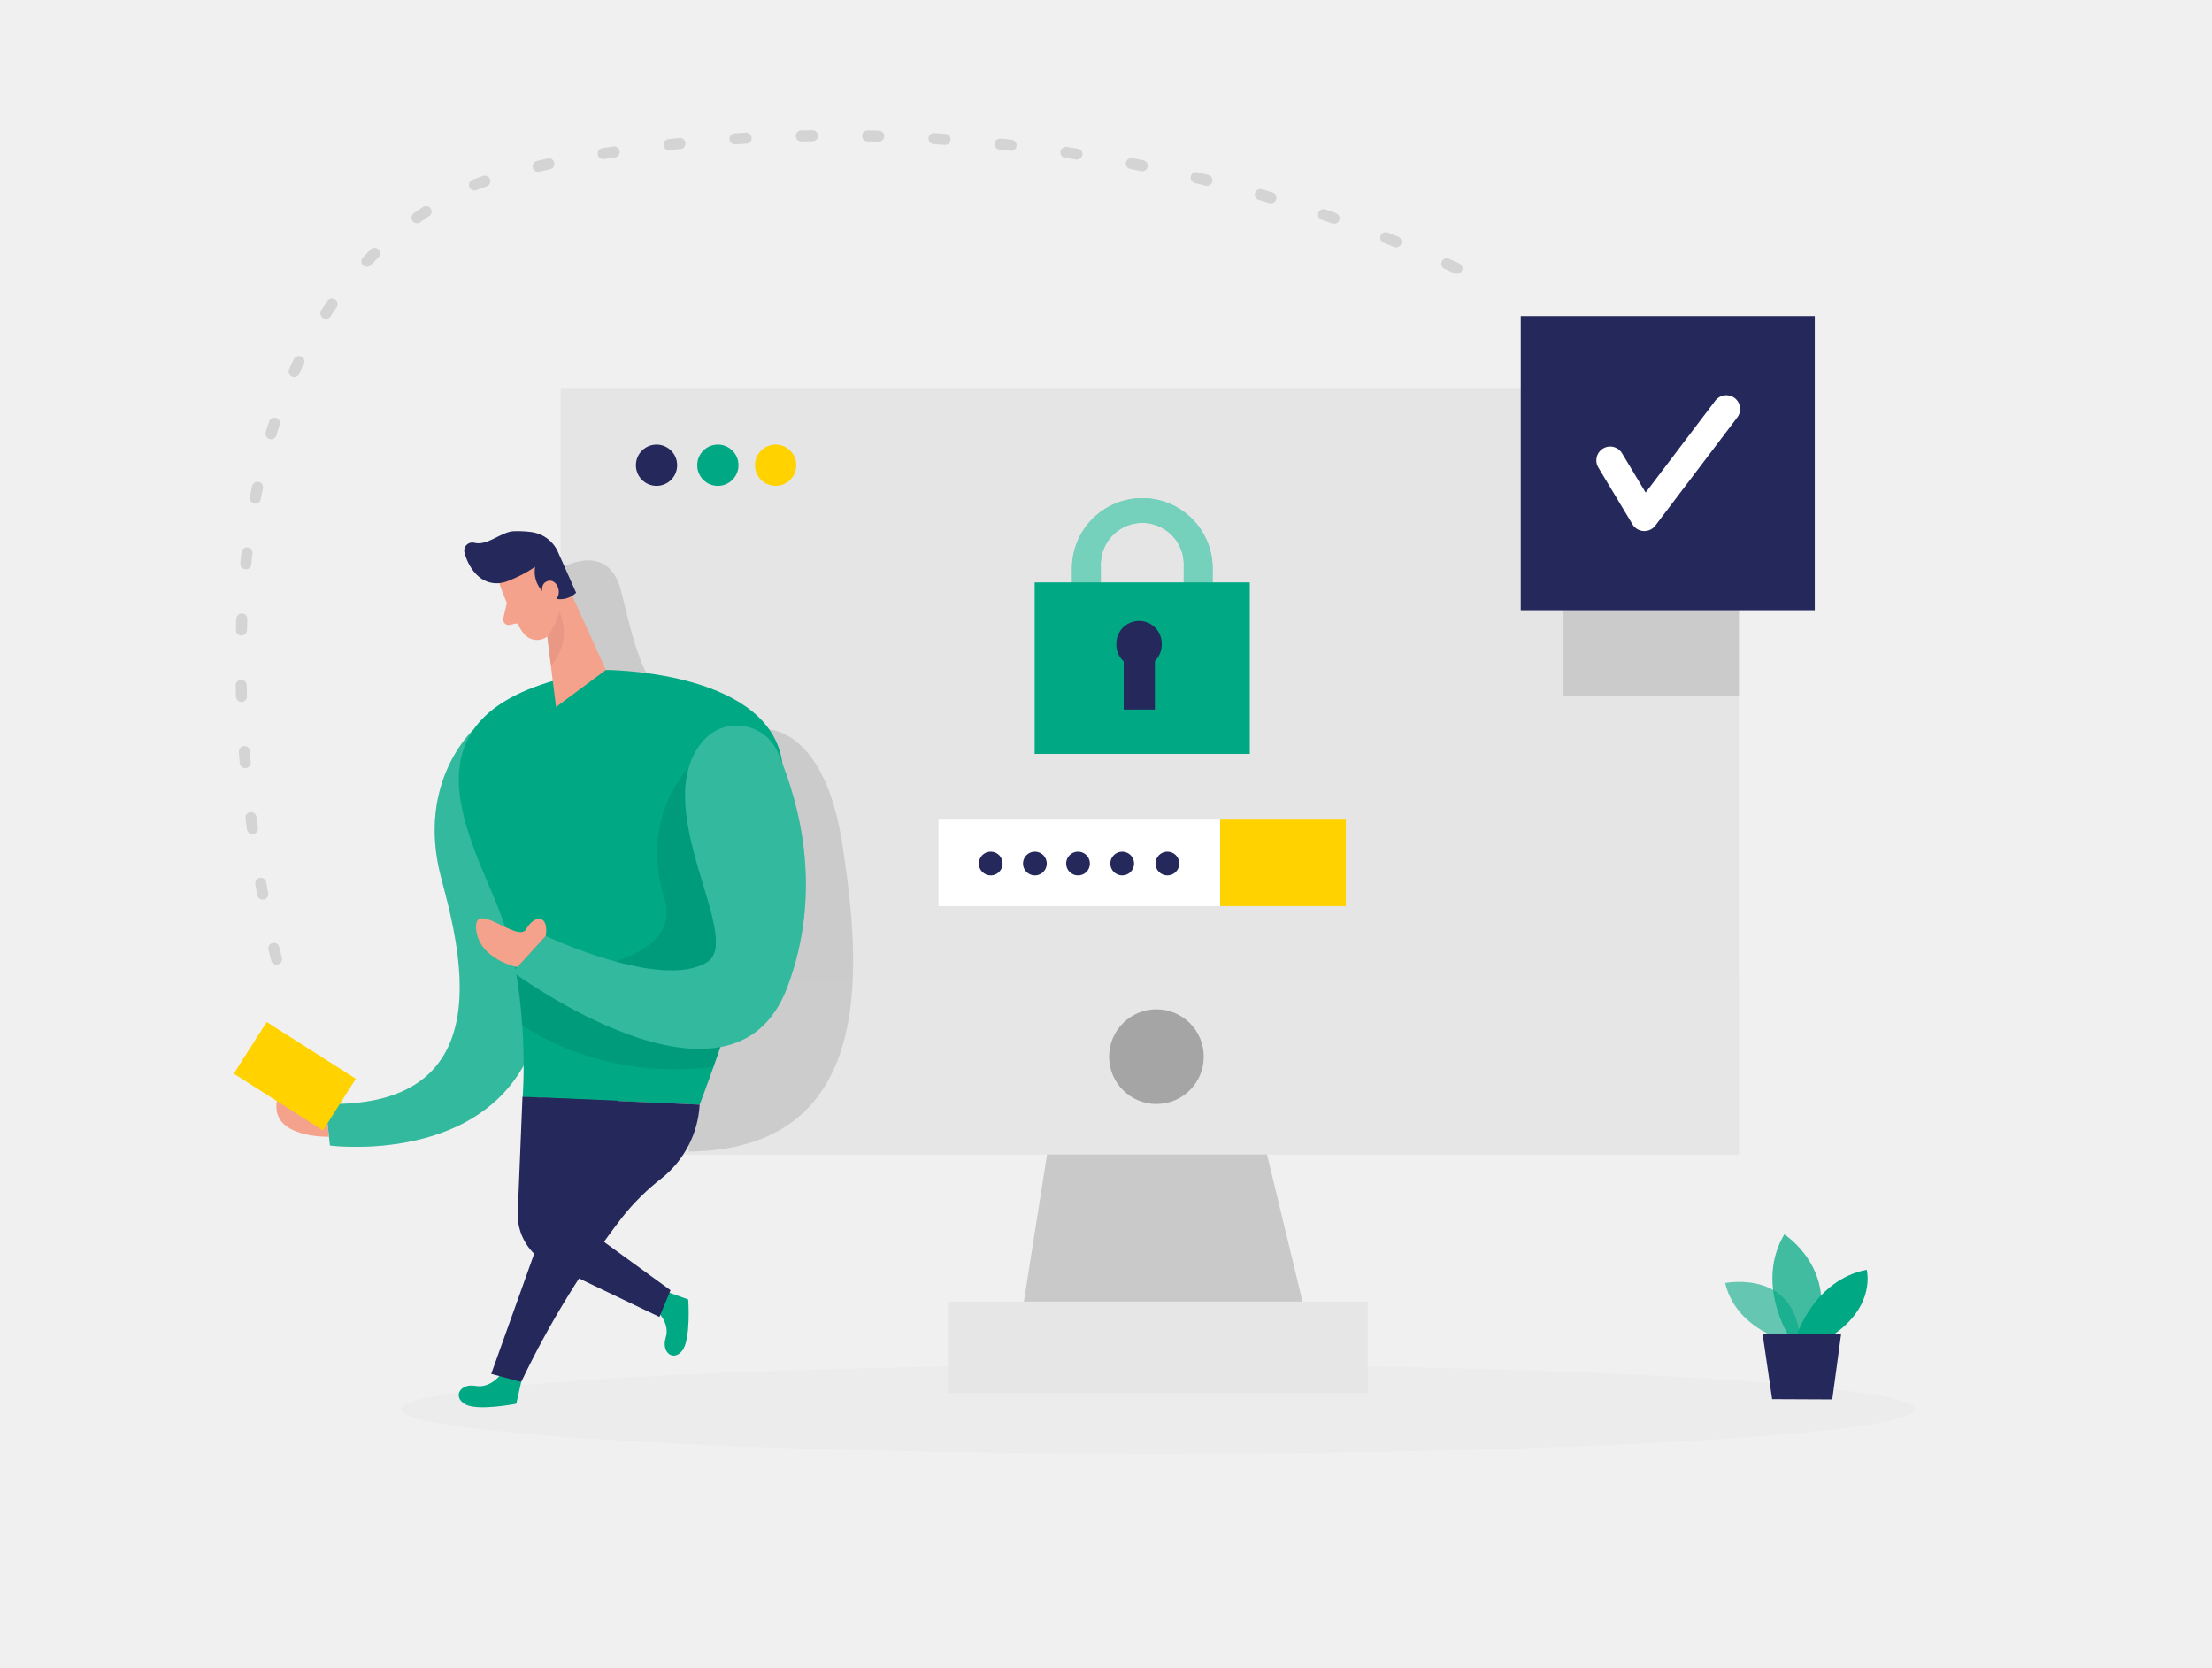
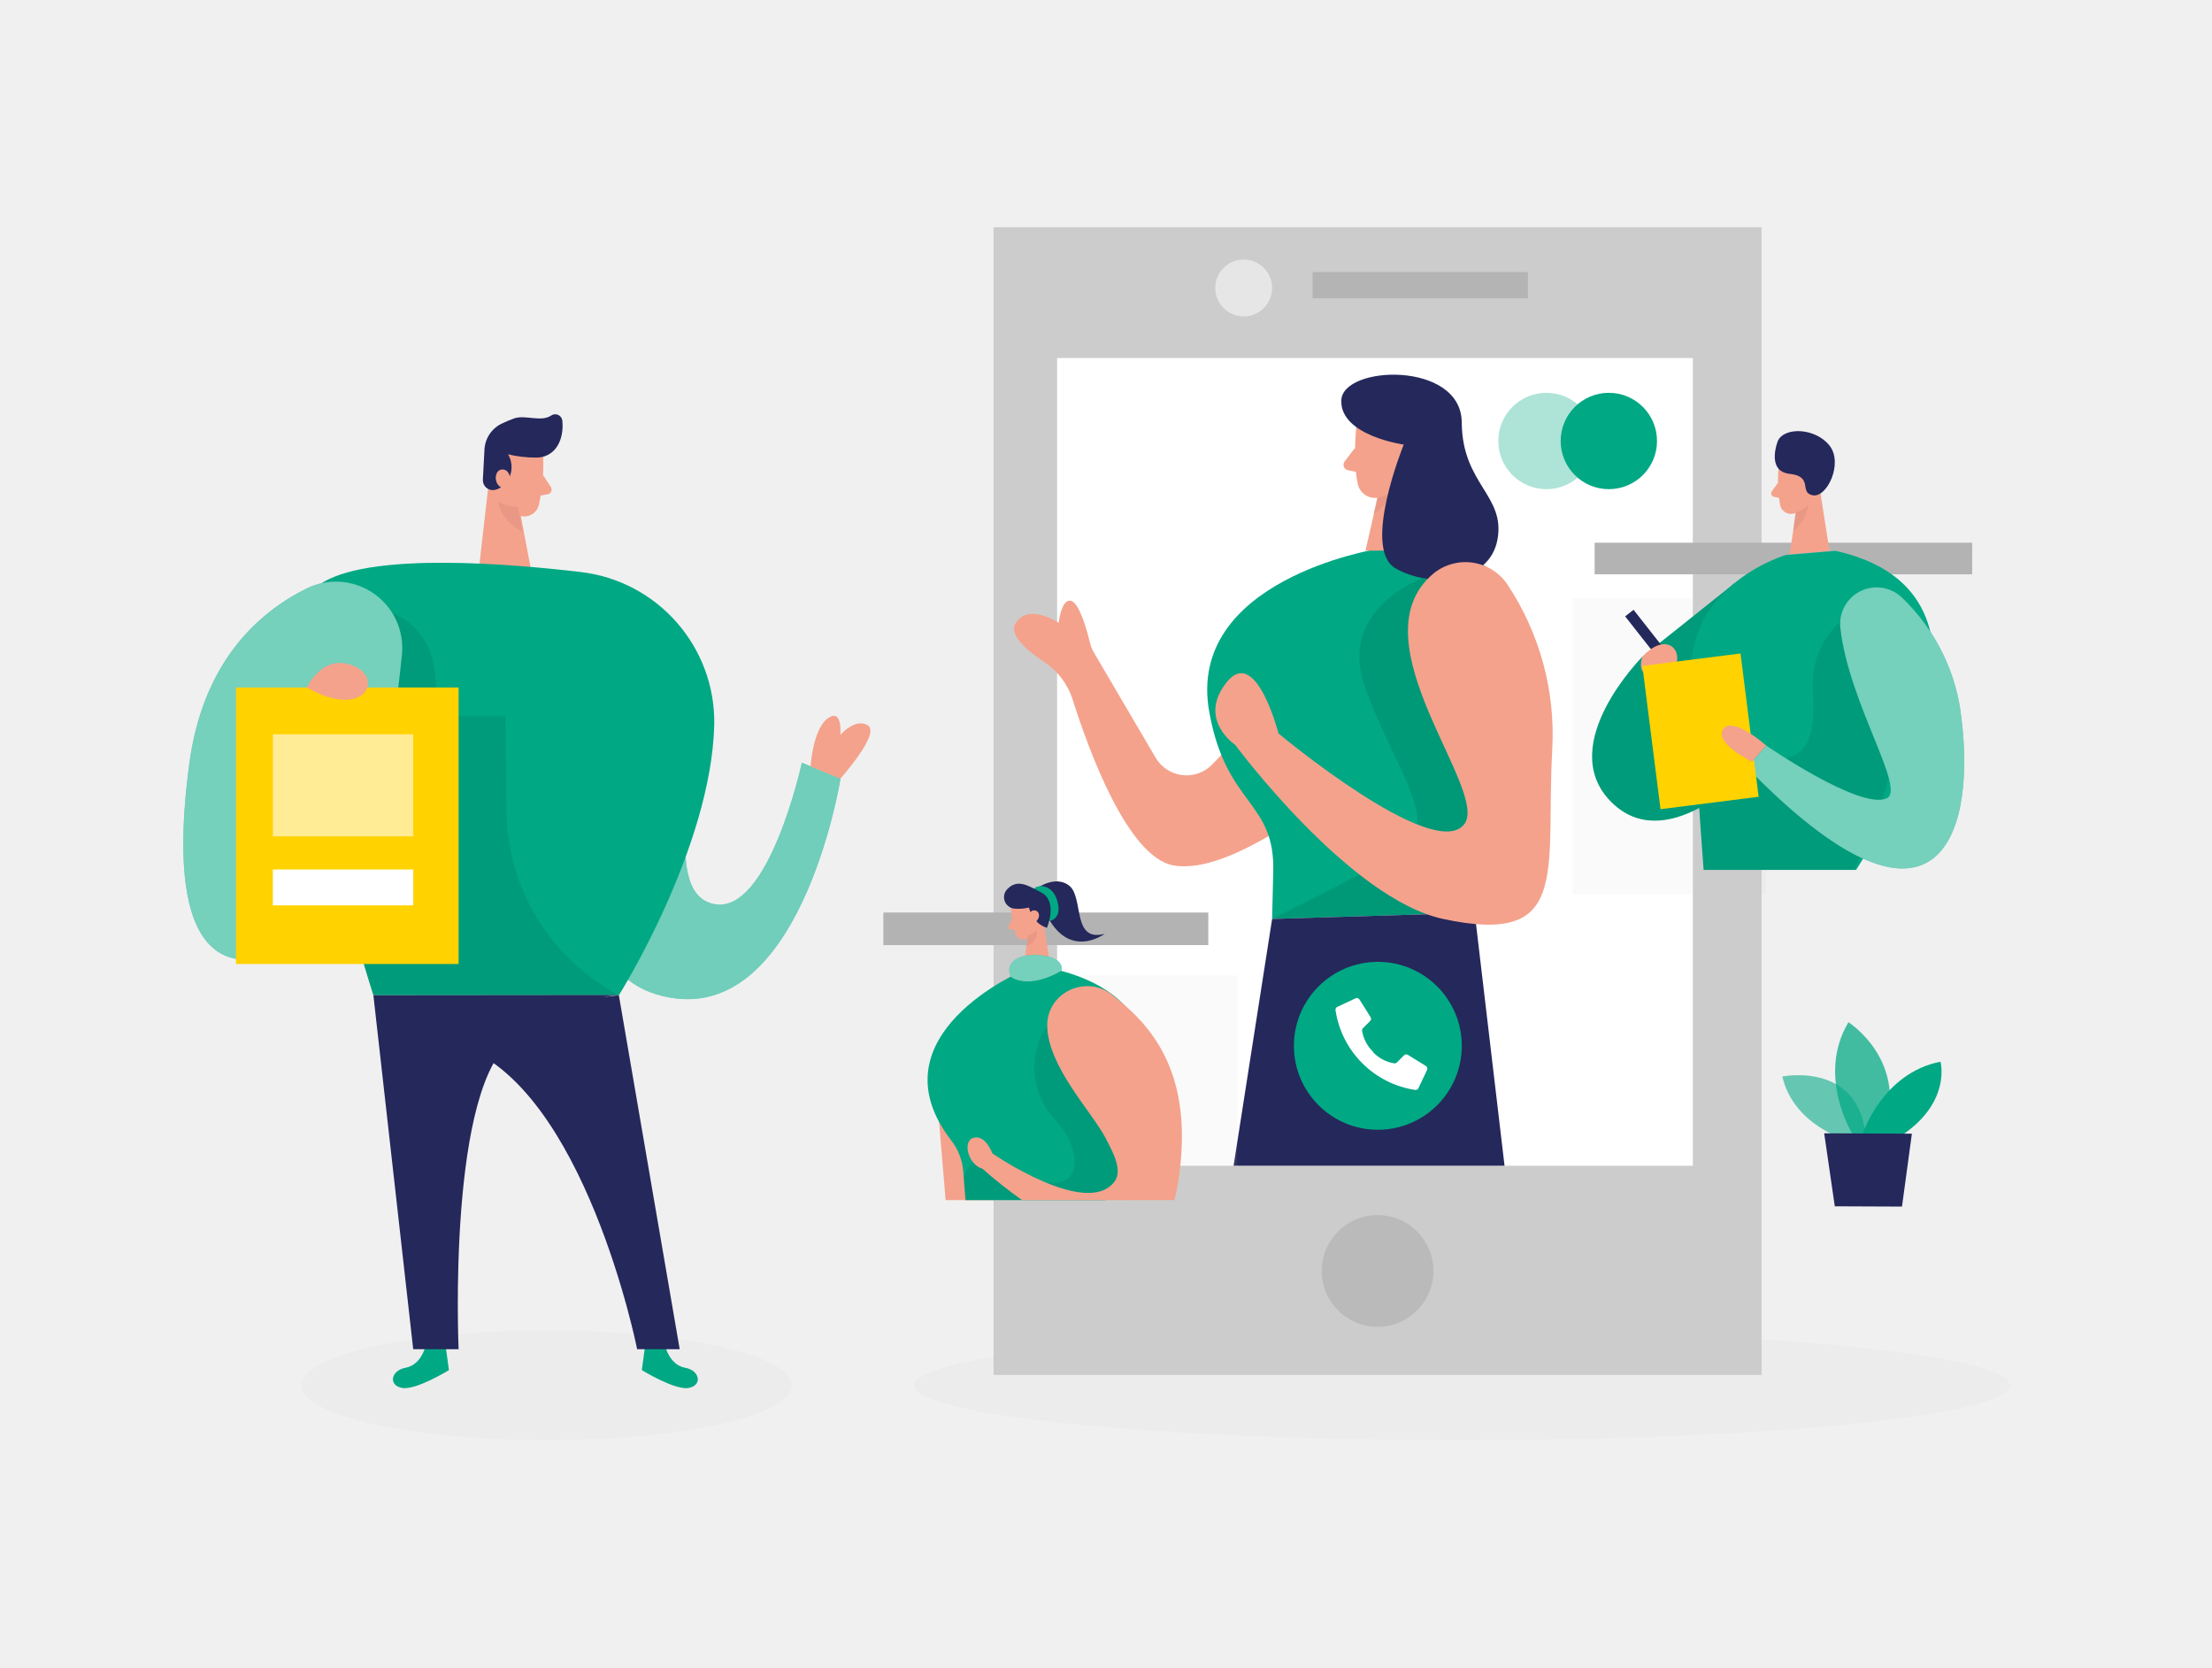
<svg xmlns="http://www.w3.org/2000/svg" id="Layer_1" data-name="Layer 1" viewBox="0 0 400 300" width="406" height="306" class="illustration styles_illustrationTablet__1DWOa">
-   <path d="M85.61,131.19s-10.28,9.37-5.94,26.37c3,11.63,12.16,42.13-20.84,41.31l.84,7.52S92.74,210.72,98,182.56C104,150.73,85.61,131.19,85.61,131.19Z" fill="#00A884" />
-   <path d="M85.61,131.19s-10.28,9.37-5.94,26.37c3,11.63,12.16,42.13-20.84,41.31l.84,7.52S92.74,210.72,98,182.56C104,150.73,85.61,131.19,85.61,131.19Z" fill="#fff" opacity="0.2" />
-   <rect x="101.39" y="69.57" width="213.07" height="138.44" fill="#c9c9c9" opacity="0.27" />
-   <polygon points="191.83 192.2 183.73 243.61 237.71 243.61 225.3 192.2 191.83 192.2" fill="#c9c9c9" />
-   <ellipse cx="209.37" cy="254.08" rx="136.85" ry="8.04" fill="#e6e6e6" opacity="0.45" />
-   <rect x="101.39" y="176.39" width="213.07" height="31.62" fill="#e6e6e6" />
-   <circle cx="209.12" cy="190.32" r="8.56" fill="#a5a5a5" />
-   <rect x="171.42" y="234.6" width="75.91" height="16.52" fill="#e6e6e6" />
-   <path d="M101.43,102s8.55-5.11,10.89,4.13,4.1,19.48,12.23,21.89-20.39-7.65-20.39-7.65Z" fill="#a5a5a5" opacity="0.4" />
-   <circle cx="118.72" cy="83.38" r="3.73" fill="#24285b" />
-   <circle cx="129.81" cy="83.38" r="3.73" fill="#00A884" />
-   <circle cx="140.26" cy="83.38" r="3.73" fill="#ffd200" />
-   <path d="M90.63,247.68s-1.89,2.68-4.64,2.17-4.17,1.93-1.94,3.28,9.31-.06,9.31-.06l.89-3.93Z" fill="#00A884" />
-   <path d="M139.12,131.19s10.06.05,13.21,20.78,6.92,55.15-27.78,55.51h0V182.85Z" fill="#a5a5a5" opacity="0.4" />
-   <path d="M109.56,120.4s28.38,0,31.72,15.75S126.52,199,126.52,199l-32-1.38s1.34-17.52-3.49-31.69S68.19,126.3,109.56,120.4Z" fill="#00A884" />
-   <path d="M124.55,138.05s-9,9.07-4.46,23.44-26.73,14-26.73,14a91,91,0,0,1,1,9.07S108,194.81,129,192.18l1.26-3.6,5.39-13.24Z" opacity="0.08" />
-   <path d="M90.28,104.7s1.89,5.78,4.4,9.08a3.05,3.05,0,0,0,4.29.57,6.72,6.72,0,0,0,2.86-6.73l-.4-5.59a5.45,5.45,0,0,0-4.49-4.42C92.82,96.68,89,101.24,90.28,104.7Z" fill="#f4a28c" />
-   <polygon points="102.64 105.14 109.56 120.4 100.55 127.09 98.75 112.73 102.64 105.14" fill="#f4a28c" />
-   <path d="M91.77,104.35a24.65,24.65,0,0,0,5-2.59,5.05,5.05,0,0,0,2.18,5.11,4.12,4.12,0,0,0,5.23-.43L101,99.3a6.18,6.18,0,0,0-5-3.85,21.33,21.33,0,0,0-2.9-.15c-2.42,0-4.86,2.71-7.31,2.11A1.46,1.46,0,0,0,84,99.2c.61,2.32,2.46,5.59,5.92,5.53A5.87,5.87,0,0,0,91.77,104.35Z" fill="#24285b" />
-   <path d="M98.26,107s-.87-2.17.81-2.69,3,2.61.9,3.83Z" fill="#f4a28c" />
-   <path d="M91.66,108.28,91,111.1a1,1,0,0,0,1.15,1.16l2.31-.5Z" fill="#f4a28c" />
-   <path d="M99,114.35s2.06-2.83,2.07-4.66a8.94,8.94,0,0,1-1.43,9.89Z" fill="#ce8172" opacity="0.31" />
-   <path d="M127.16,133.19a8.1,8.1,0,0,1,13.54,2.21c3.83,9,8.22,25,1.66,42.38-10,26.57-49.62-2.76-49.62-2.76l6-6.5s20.84,9.85,29.11,4.73C134.71,169,116.87,145.14,127.16,133.19Z" fill="#00A884" />
-   <path d="M127.16,133.19a8.1,8.1,0,0,1,13.54,2.21c3.83,9,8.22,25,1.66,42.38-10,26.57-49.62-2.76-49.62-2.76l6-6.5s20.84,9.85,29.11,4.73C134.71,169,116.87,145.14,127.16,133.19Z" fill="#fff" opacity="0.2" />
-   <path d="M93.56,174.13s-6.94-1.36-7.46-6.87,7.61,2.62,9.05,0,4.18-2.72,3.54,1.26Z" fill="#f4a28c" />
-   <path d="M118.78,236.28s2.44,2.19,1.6,4.86,1.41,4.38,3,2.33,1.08-9.25,1.08-9.25l-3.79-1.36Z" fill="#00A884" />
-   <path d="M94.25,249.14l-5.42-1.46,15.33-42.88L98,197.73,126.52,199a18.31,18.31,0,0,1-6.87,13.31,41.73,41.73,0,0,0-7.13,7.05A166,166,0,0,0,94.25,249.14Z" fill="#24285b" />
-   <path d="M94.48,197.57l-.85,20.9a9.88,9.88,0,0,0,5.62,9.34l20,9.57,2-4.83-11.62-8.44a8.73,8.73,0,0,1-3.15-9.83l5.31-16Z" fill="#24285b" />
-   <path d="M219.26,113.87h-5.2V101.7a7.51,7.51,0,1,0-15,0v12.17h-5.21V101.7a12.72,12.72,0,0,1,25.43,0Z" fill="#00A884" />
-   <path d="M219.26,113.87h-5.2V101.7a7.51,7.51,0,1,0-15,0v12.17h-5.21V101.7a12.72,12.72,0,0,1,25.43,0Z" fill="#fff" opacity="0.46" />
-   <rect x="187.1" y="104.57" width="38.9" height="31.01" fill="#00A884" />
-   <path d="M210.08,115.84a4.11,4.11,0,1,0-8.21,0,4,4,0,0,0,1.33,3v8.72h5.64v-8.78A4.13,4.13,0,0,0,210.08,115.84Z" fill="#24285b" />
-   <rect x="169.71" y="147.45" width="73.67" height="15.64" fill="#fff" />
-   <rect x="220.64" y="147.45" width="22.74" height="15.64" fill="#ffd200" />
-   <circle cx="179.15" cy="155.4" r="2.15" fill="#24285b" />
-   <circle cx="187.14" cy="155.4" r="2.15" fill="#24285b" />
-   <circle cx="194.94" cy="155.4" r="2.15" fill="#24285b" />
-   <circle cx="202.93" cy="155.4" r="2.15" fill="#24285b" />
-   <circle cx="211.1" cy="155.4" r="2.15" fill="#24285b" />
-   <path d="M59.49,204.81s-10,.28-9.49-5.86,8.83-.08,8.83-.08Z" fill="#f4a28c" />
-   <rect x="47.78" y="184.3" width="11.07" height="19.11" transform="translate(-138.85 134.73) rotate(-57.52)" fill="#ffd200" />
-   <rect x="282.73" y="107.99" width="31.74" height="17.16" fill="#a5a5a5" opacity="0.4" />
-   <path d="M50,172.67S21.64,64.48,84,33.5c14.08-7,103.19-25,187.38,18.17" fill="none" stroke="#000" stroke-linecap="round" stroke-linejoin="round" stroke-width="2" stroke-dasharray="2 10" opacity="0.12" />
-   <path d="M322.33,241.51s-8.51-2.33-10.36-10.26c0,0,13.19-2.66,13.56,11Z" fill="#00A884" opacity="0.58" />
-   <path d="M323.38,240.66s-5.95-9.4-.72-18.2c0,0,10,6.37,5.58,18.22Z" fill="#00A884" opacity="0.73" />
-   <path d="M324.91,240.67s3.14-9.93,12.64-11.82c0,0,1.79,6.45-6.15,11.84Z" fill="#00A884" />
-   <polygon points="318.73 240.44 320.46 252.25 331.33 252.3 332.93 240.5 318.73 240.44" fill="#24285b" />
-   <rect x="275" y="56.42" width="53.17" height="53.17" fill="#24285b" />
-   <polyline points="291.17 82.5 297.35 92.78 312.17 73.22" fill="none" stroke="#fff" stroke-linecap="round" stroke-linejoin="round" stroke-width="5" />
+   <path d="M101.89,58.55C68,67.72,41.17,89.21,36.94,128.76c-3.56,33.33,3.14,89.18,60,100.31,55,10.78,253.42,32.23,266.47-37.84,7.42-39.86,8.25-107.48-54.65-129C266.12,47.57,174.62,38.89,101.89,58.55Z" fill="transparent" opacity="0.3" />
+   <ellipse cx="264.37" cy="249.75" rx="99.04" ry="9.9" fill="#e6e6e6" opacity="0.45" />
+   <ellipse cx="98.86" cy="249.75" rx="44.29" ry="9.9" fill="#e6e6e6" opacity="0.45" />
+   <path d="M110.75,109.52s15.3,3.9,15.41,16.57-6.78,34.85,3.06,36.66S145,137.18,145,137.18l7,2.83s-7.47,46.77-33.26,39.06S110.75,109.52,110.75,109.52Z" fill="#00A884" />
+   <path d="M110.75,109.52s15.3,3.9,15.41,16.57-6.78,34.85,3.06,36.66S145,137.18,145,137.18l7,2.83s-7.47,46.77-33.26,39.06S110.75,109.52,110.75,109.52Z" fill="#fff" opacity="0.44" />
+   <path d="M146.58,137.84s.4-6.77,3.12-8.7,2.26,3,2.26,3,2.72-3.17,5-1.7-5,9.62-5,9.62Z" fill="#f4a28c" />
+   <path d="M98.22,81.78a33.54,33.54,0,0,1-.81,8.91A2.7,2.7,0,0,1,94,92.51a6,6,0,0,1-4.49-4.69l-1.41-4.77A4.83,4.83,0,0,1,90.47,78C93.59,75.91,98.23,78.49,98.22,81.78Z" fill="#f4a28c" />
+   <polygon points="88.5 85.49 86.5 103.04 96.25 103.45 93.79 90.51 88.5 85.49" fill="#f4a28c" />
+   <path d="M96.87,82a21.61,21.61,0,0,1-5-.59,4.49,4.49,0,0,1-.2,4.93,3.53,3.53,0,0,1-2.35,1.53,1.8,1.8,0,0,1-2-1.91l.28-5.26a5.52,5.52,0,0,1,3-4.78,21.83,21.83,0,0,1,2.36-1c2-.72,4.89.73,6.73-.54a1.3,1.3,0,0,1,2,.93c.22,2.12-.29,5.42-3.19,6.45A5.14,5.14,0,0,1,96.87,82Z" fill="#24285b" />
+   <path d="M92.3,86.15s0-2.07-1.52-2-1.64,3.1.46,3.46Z" fill="#f4a28c" />
+   <path d="M98.2,85.18l1.41,2.13A.86.86,0,0,1,99,88.64L96.94,89Z" fill="#f4a28c" />
+   <path d="M93.65,90.93a6.41,6.41,0,0,1-3.52-1s.14,3.26,4.37,5.48Z" fill="#ce8172" opacity="0.31" />
+   <path d="M76.84,243s-.81,3.09-3.49,3.57-3.16,3.18-.66,3.65S81.18,247,81.18,247l-.53-3.89Z" fill="#00A884" />
+   <path d="M120.4,243s.81,3.09,3.49,3.57,3.16,3.18.66,3.65-8.49-3.23-8.49-3.23l.53-3.89Z" fill="#00A884" />
+   <path d="M129.16,130.29a27.32,27.32,0,0,0-24.25-27.61c-13.17-1.55-37-3.45-46.21,1.7-13,7.28,8.82,74.84,8.82,74.84h44.39S128.62,152.64,129.16,130.29Z" fill="#00A884" />
+   <path d="M71.07,110.23s10,2.76,7.31,18.53h13L91.59,146a38.06,38.06,0,0,0,20.2,33.13l.12.06H67.52l-1.74-5.64Z" opacity="0.08" />
+   <path d="M72.69,117.55a12,12,0,0,0-17.24-11.89c-9.18,4.57-18.84,13.68-21.24,31.83-4.28,32.29,4.61,41.21,21.28,31.73C66.42,163,70.9,135.65,72.69,117.55Z" fill="#00A884" />
+   <path d="M72.69,117.55a12,12,0,0,0-17.24-11.89c-9.18,4.57-18.84,13.68-21.24,31.83-4.28,32.29,4.61,41.21,21.28,31.73C66.42,163,70.9,135.65,72.69,117.55Z" fill="#fff" opacity="0.46" />
+   <rect x="42.67" y="123.57" width="40.26" height="50" fill="#ffd200" />
+   <path d="M55.49,123.57s2.82-6.27,8.46-3.91S65.75,129.47,55.49,123.57Z" fill="#f4a28c" />
+   <rect x="49.34" y="132.03" width="25.39" height="18.46" fill="#fff" opacity="0.58" />
+   <rect x="49.34" y="156.48" width="25.39" height="6.49" fill="#fff" />
+   <path d="M67.52,179.22l7.2,64h8.21S80.78,194.86,93.14,187s18.77-7.82,18.77-7.82Z" fill="#24285b" />
+   <path d="M111.91,179.22l11,64h-7.69s-9.49-47.57-32.31-55C82.93,188.19,96.52,180.76,111.91,179.22Z" fill="#24285b" />
+   <rect x="309.38" y="232.27" width="47.69" height="15.17" fill="transparent" />
+   <rect x="298.95" y="217.43" width="47.69" height="15.17" fill="transparent" opacity="0.43" />
+   <path d="M333.89,205.37s-9.52-2.6-11.59-11.46c0,0,14.75-3,15.17,12.24Z" fill="#00A884" opacity="0.58" />
+   <path d="M335.05,204.42s-6.65-10.51-.79-20.33c0,0,11.21,7.12,6.23,20.36Z" fill="#00A884" opacity="0.73" />
+   <path d="M336.77,204.43s3.51-11.1,14.13-13.2c0,0,2,7.21-6.88,13.23Z" fill="#00A884" />
+   <polygon points="329.87 204.18 331.79 217.38 343.94 217.43 345.73 204.25 329.87 204.18" fill="#24285b" />
+   <rect x="179.67" y="40.35" width="138.88" height="207.52" fill="#ccc" />
+   <rect x="191.16" y="64" width="114.96" height="146.05" fill="#fff" />
+   <rect x="237.36" y="48.46" width="38.94" height="4.73" opacity="0.12" />
+   <circle cx="224.9" cy="51.33" r="5.14" fill="#e6e6e6" />
+   <path d="M227.87,128.47l-8.65,9A6.46,6.46,0,0,1,209,136.3L197.8,117.23a6.24,6.24,0,0,1-.68-1.69c-.49-2-1.83-7-3.32-7.59-1.88-.7-2.35,3.92-2.35,3.92s-5.41-3.61-7.75,0c-1.4,2.14,2,5,5,7a12.94,12.94,0,0,1,5.29,6.94c2.87,9.07,9.88,28.32,18.12,29.91,10.81,2.08,29.89-14.2,29.89-14.2Z" fill="#f4a28c" />
+   <path d="M248.86,98.57s-34.43,5.57-30.2,29.36c3.06,17.23,12,16,11.58,29.14l-.2,8.35,36.62-1.11s-2.33-16.48,2.25-28.2S286.06,95.44,248.86,98.57Z" fill="#00A884" />
+   <polygon points="256.83 78.01 258.43 98.77 246.92 98.83 250.38 83.7 256.83 78.01" fill="#f4a28c" />
+   <path d="M259.17,103s-17.89,5.36-12.25,20.77,14.62,25.18,5.58,30.1S230,165.42,230,165.42H261l7.36-8,6.37-23.18Z" opacity="0.09" />
+   <path d="M249.48,87a7.57,7.57,0,0,0,3.89-1.91s-.47,3.78-5,7.19Z" fill="#ce8172" opacity="0.31" />
+   <path d="M245.28,76.26s-.7,6.32.26,10.56a3.19,3.19,0,0,0,3.84,2.39c2.13-.52,4.85-1.83,5.64-5.17l2-5.5a5.7,5.7,0,0,0-2.36-6.16C251.17,69.72,245.51,72.4,245.28,76.26Z" fill="#f4a28c" />
+   <polygon points="230.04 165.42 223.07 210.05 272.07 210.05 266.67 164.31 230.04 165.42" fill="#24285b" />
+   <path d="M251.9,81.86s.11-2.44,1.94-2.21,1.7,3.77-.8,4Z" fill="#f4a28c" />
+   <path d="M245,80.27l-1.83,2.4a1,1,0,0,0,.6,1.61l2.42.52Z" fill="#f4a28c" />
+   <path d="M253.84,79.65S246.2,98.4,252.32,102s17,2.81,18.47-5.18-6.39-10-6.46-21.17-21.55-10.39-21.78-4S253.84,79.65,253.84,79.65Z" fill="#24285b" />
+   <path d="M259.17,103a9.15,9.15,0,0,1,13.53,2.11,49,49,0,0,1,8,29.61c-1.25,22.23,3.52,35.7-19.74,30.7-17-3.65-37.6-31.48-37.6-31.48s-6.89-4.57-1.56-11.3,9.39,9.24,9.39,9.24,27.89,23.26,33.53,16.49C269.66,142.43,244.71,115.24,259.17,103Z" fill="#f4a28c" />
+   <circle cx="290.93" cy="79" r="8.71" fill="#00A884" />
+   <circle cx="279.65" cy="79" r="8.71" fill="#00A884" opacity="0.32" />
+   <circle cx="249.16" cy="188.36" r="15.18" fill="#00A884" />
+   <path id="Shape" d="M248.31,189.45a6.76,6.76,0,0,1-2-3.81.58.58,0,0,1,.17-.48l1.28-1.28a.56.56,0,0,0,.08-.71l-2-3.18a.58.58,0,0,0-.74-.21l-3.29,1.55a.56.56,0,0,0-.31.57,17.15,17.15,0,0,0,14.43,14.44.56.56,0,0,0,.57-.32l1.55-3.28a.57.57,0,0,0-.21-.74L254.6,190a.57.57,0,0,0-.71.08l-1.29,1.29a.59.59,0,0,1-.48.16,6.72,6.72,0,0,1-3.81-2Z" fill="#fff" />
+   <rect x="284.42" y="107.42" width="34.95" height="53.58" fill="#ccc" opacity="0.09" />
+   <rect x="288.36" y="103.1" width="68.27" height="53.58" fill="transparent" />
+   <rect x="288.36" y="97.39" width="68.27" height="5.71" fill="#b3b3b3" />
+   <path d="M313.73,104.66,297,118s-15.7,15.75-5.85,26.05,24.21-4.78,24.21-4.78Z" fill="#00A884" />
+   <path d="M313.73,104.66,297,118s-15.7,15.75-5.85,26.05,24.21-4.78,24.21-4.78Z" opacity="0.08" />
+   <rect x="297.54" y="108.79" width="1.93" height="12.49" transform="translate(-7.29 209.01) rotate(-38.16)" fill="#24285b" />
+   <path d="M297,118s2.6-3.07,4.94-2.06,1.73,5.67-2.35,5.75S297,118,297,118Z" fill="#f4a28c" />
+   <path d="M321.61,84.05a24.5,24.5,0,0,0,.31,6.62,2,2,0,0,0,2.44,1.45,4.44,4.44,0,0,0,3.47-3.33l1.2-3.48a3.59,3.59,0,0,0-1.57-3.83C325.21,79.86,321.7,81.62,321.61,84.05Z" fill="#f4a28c" />
+   <polygon points="328.81 85.94 330.83 98.86 323.64 99.47 325.06 89.82 328.81 85.94" fill="#f4a28c" />
+   <path d="M321.51,86.56,320.4,88.1a.64.64,0,0,0,.4,1l1.52.29Z" fill="#f4a28c" />
+   <path d="M324.66,91.92A4.75,4.75,0,0,0,327,90.54a7.42,7.42,0,0,1-2.74,4.74Z" fill="#ce8172" opacity="0.31" />
+   <path d="M308.07,156.55h27.58c8.76-13.79,28.54-50.5-3.74-57.69l-9,.76s-17.76,5.22-17.05,21.92C306.48,135,307.64,150.9,308.07,156.55Z" fill="#00A884" />
+   <path d="M308.08,156.55h27.27c3.78-7.79,15.44-35,.33-47a15.32,15.32,0,0,0-7.85,14.35c.59,10.15-1.08,13.79-11.55,12.62s-9.37,3.37-9.37,3.37Z" opacity="0.08" />
+   <path d="M321.51,78.94s-2.25,5.52,2.13,6,1.61,3.44,4.19,3.88,5.52-5.82,3-9S322.77,76.4,321.51,78.94Z" fill="#24285b" />
+   <path d="M332.8,112.83a6.6,6.6,0,0,1,11.11-5.54,35.41,35.41,0,0,1,10.82,22.17c2.61,21.79-5.06,43.22-38.78,8.6l3.43-4s16.76,11.57,21.71,9.59C344.88,142.17,334.32,126.5,332.8,112.83Z" fill="#00A884" />
+   <path d="M332.8,112.83a6.6,6.6,0,0,1,11.11-5.54,35.41,35.41,0,0,1,10.82,22.17c2.61,21.79-5.06,43.22-38.78,8.6l3.43-4s16.76,11.57,21.71,9.59C344.88,142.17,334.32,126.5,332.8,112.83Z" fill="#fff" opacity="0.46" />
+   <rect x="298.56" y="118.43" width="17.89" height="26.12" transform="translate(-14.07 39.64) rotate(-7.21)" fill="#ffd200" />
+   <path d="M316.84,137s-6.94-3.35-5.25-5.87,7.79,2.93,7.79,2.93Z" fill="#f4a28c" />
+   <rect x="179.85" y="175.64" width="43.86" height="46.11" fill="#ccc" opacity="0.09" />
+   <rect x="159.74" y="170.14" width="58.76" height="46.11" fill="transparent" />
+   <rect x="159.74" y="164.26" width="58.76" height="5.89" fill="#b3b3b3" />
+   <path d="M171,216.26l-1.9-22.67s9.3-1.24,10.13-1c.51.13.63,13.48.64,23.69Z" fill="#f4a28c" />
+   <path d="M187.24,160.05s3.56-2.75,6.16-.6.41,10.27,6.37,8.65c0,0-6.62,5-10.7-3.84Z" fill="#24285b" />
+   <path d="M189.72,165.8s2.35-.23,1.53-3.45-3.47-3.22-4.26-2.42Z" fill="#00A884" />
+   <path d="M182.83,163.76a17.24,17.24,0,0,0,.89,4.54,1.39,1.39,0,0,0,1.83.75,3.11,3.11,0,0,0,2.06-2.65l.47-2.52a2.51,2.51,0,0,0-1.48-2.49A2.67,2.67,0,0,0,182.83,163.76Z" fill="#f4a28c" />
+   <polygon points="188.59 165.32 189.99 174.33 184.97 174.75 185.94 168.19 188.59 165.32" fill="#f4a28c" />
+   <path d="M183,165.51l-.61,1.17a.44.44,0,0,0,.37.65l1.09,0Z" fill="#f4a28c" />
+   <path d="M185.91,168.38a3.39,3.39,0,0,0,1.57-.92,2.43,2.43,0,0,1-1.85,2.8Z" fill="#ce8172" opacity="0.31" />
+   <path d="M188.4,165.36s-.14-1.07.67-1.1,1,1.5,0,1.8Z" fill="#f4a28c" />
+   <path d="M183.39,163.55a7.9,7.9,0,0,0,2.66-.19s.78,3,3.28,3.65c0,0,2-4.76-1-6.35-2.49-1.33-4.35-2.53-6.19-.62A2.08,2.08,0,0,0,183.39,163.55Z" fill="#24285b" />
+   <path d="M186.12,165s0-1.24,1-1.12,1.09,1.57-.11,2.22Z" fill="#f4a28c" />
+   <path d="M174.6,216.26l-.43-5.32a10.31,10.31,0,0,0-2.16-5.48c-14.64-19,13-30.71,13-30.71l5-.42c27.12,6.09,17,30,9.91,41.93Z" fill="#00A884" />
+   <path d="M174.6,216.26l-.29-4.07s1.77-7.21,10.38-1.23,13.44-.92,6-9.41a13.59,13.59,0,0,1-1.34-16.85l20.31,20.78-5.13,10.78Z" opacity="0.08" />
+   <path d="M212.37,216.26H184.82a83.06,83.06,0,0,1-7.15-5.67h0c-2.55-.69-3.74-5-1.6-5.6s3.39,2.83,3.39,2.83,17.05,11.76,22.07,5.1c1.55-2.06-.29-5.35-1.67-8-2.5-4.71-10.44-12.91-10.49-20.25,0-6,7.07-9.25,11.77-5.51,6.36,5,15.3,13.55,11.81,34.43A24.13,24.13,0,0,1,212.37,216.26Z" fill="#f4a28c" />
+   <path d="M191.93,174.81s.79-2.12-3.17-2.75-7.22.92-6,3.79C182.72,175.85,185.61,178.38,191.93,174.81Z" fill="#00A884" />
+   <path d="M191.93,174.81s.79-2.12-3.17-2.75-7.22.92-6,3.79C182.72,175.85,185.61,178.38,191.93,174.81Z" fill="#fff" opacity="0.46" />
+   <circle cx="249.11" cy="229.07" r="10.1" opacity="0.09" />
</svg>
